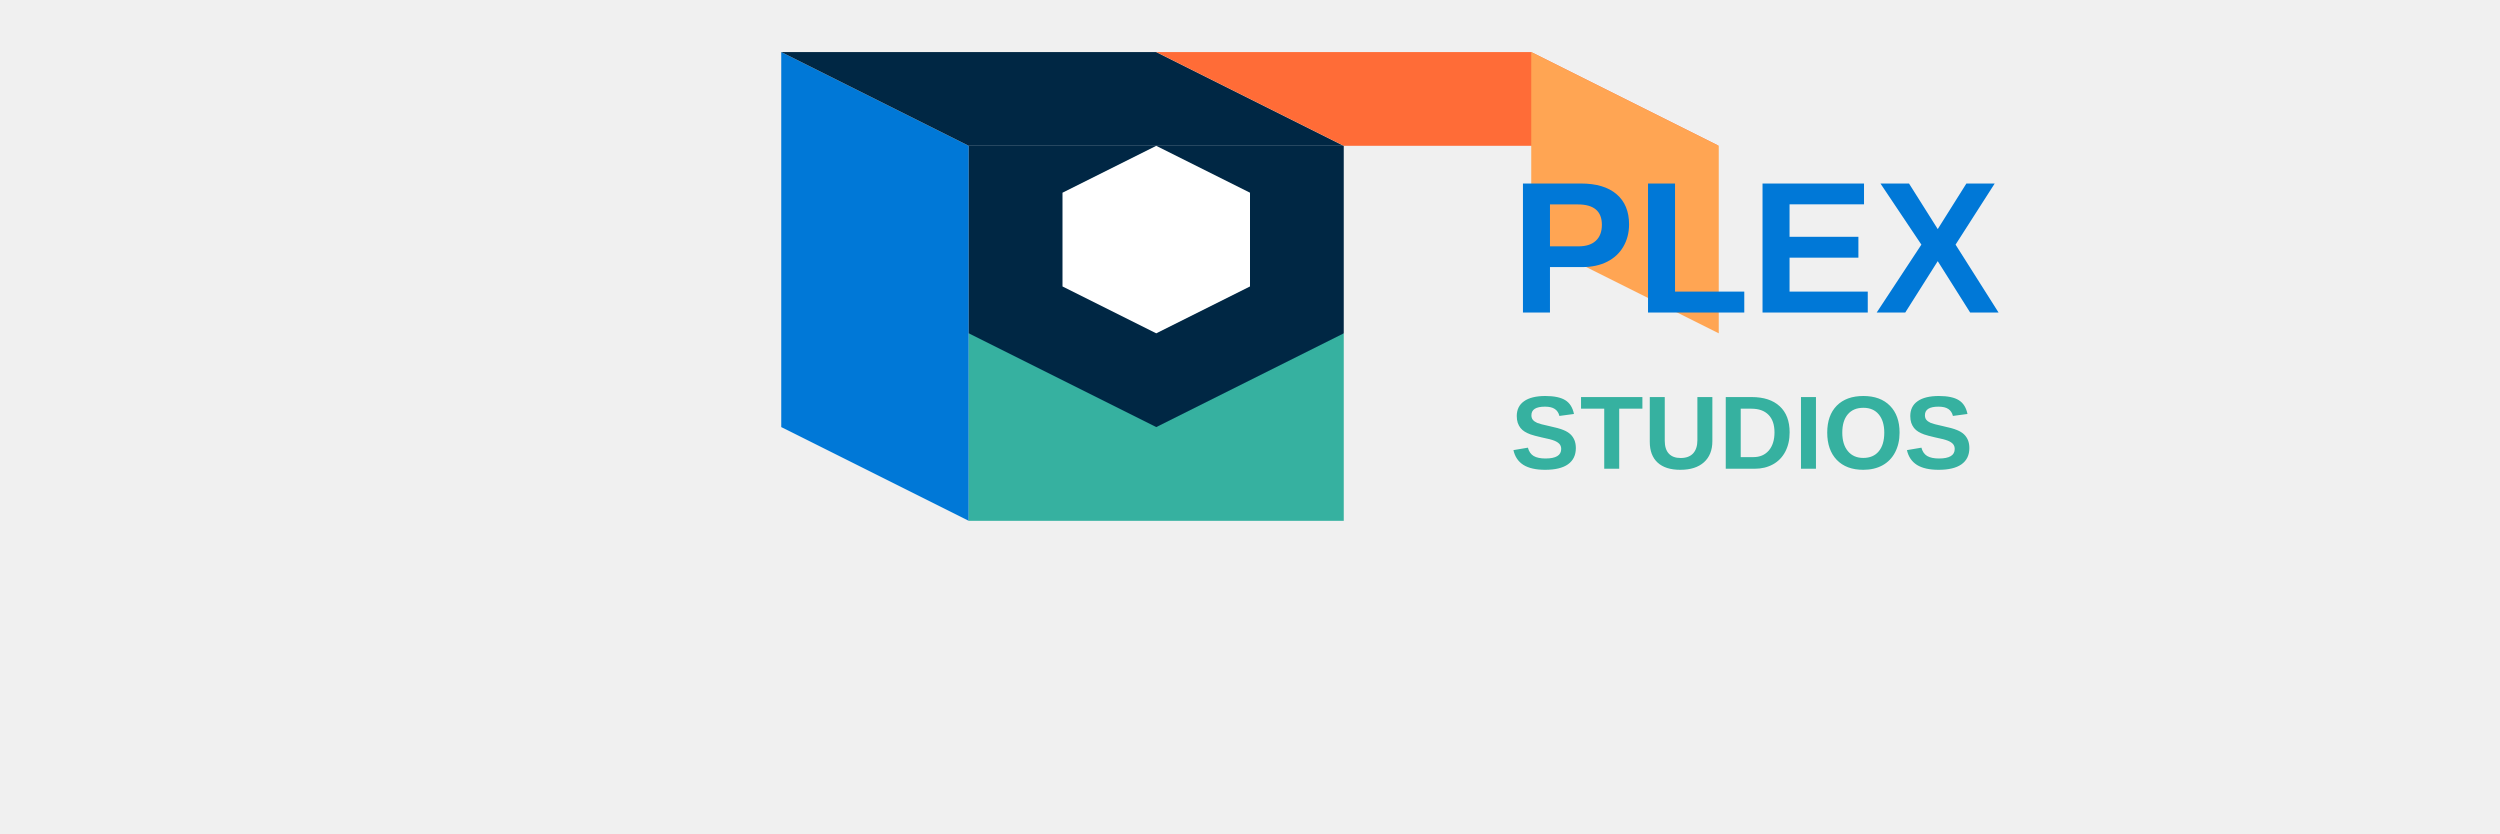
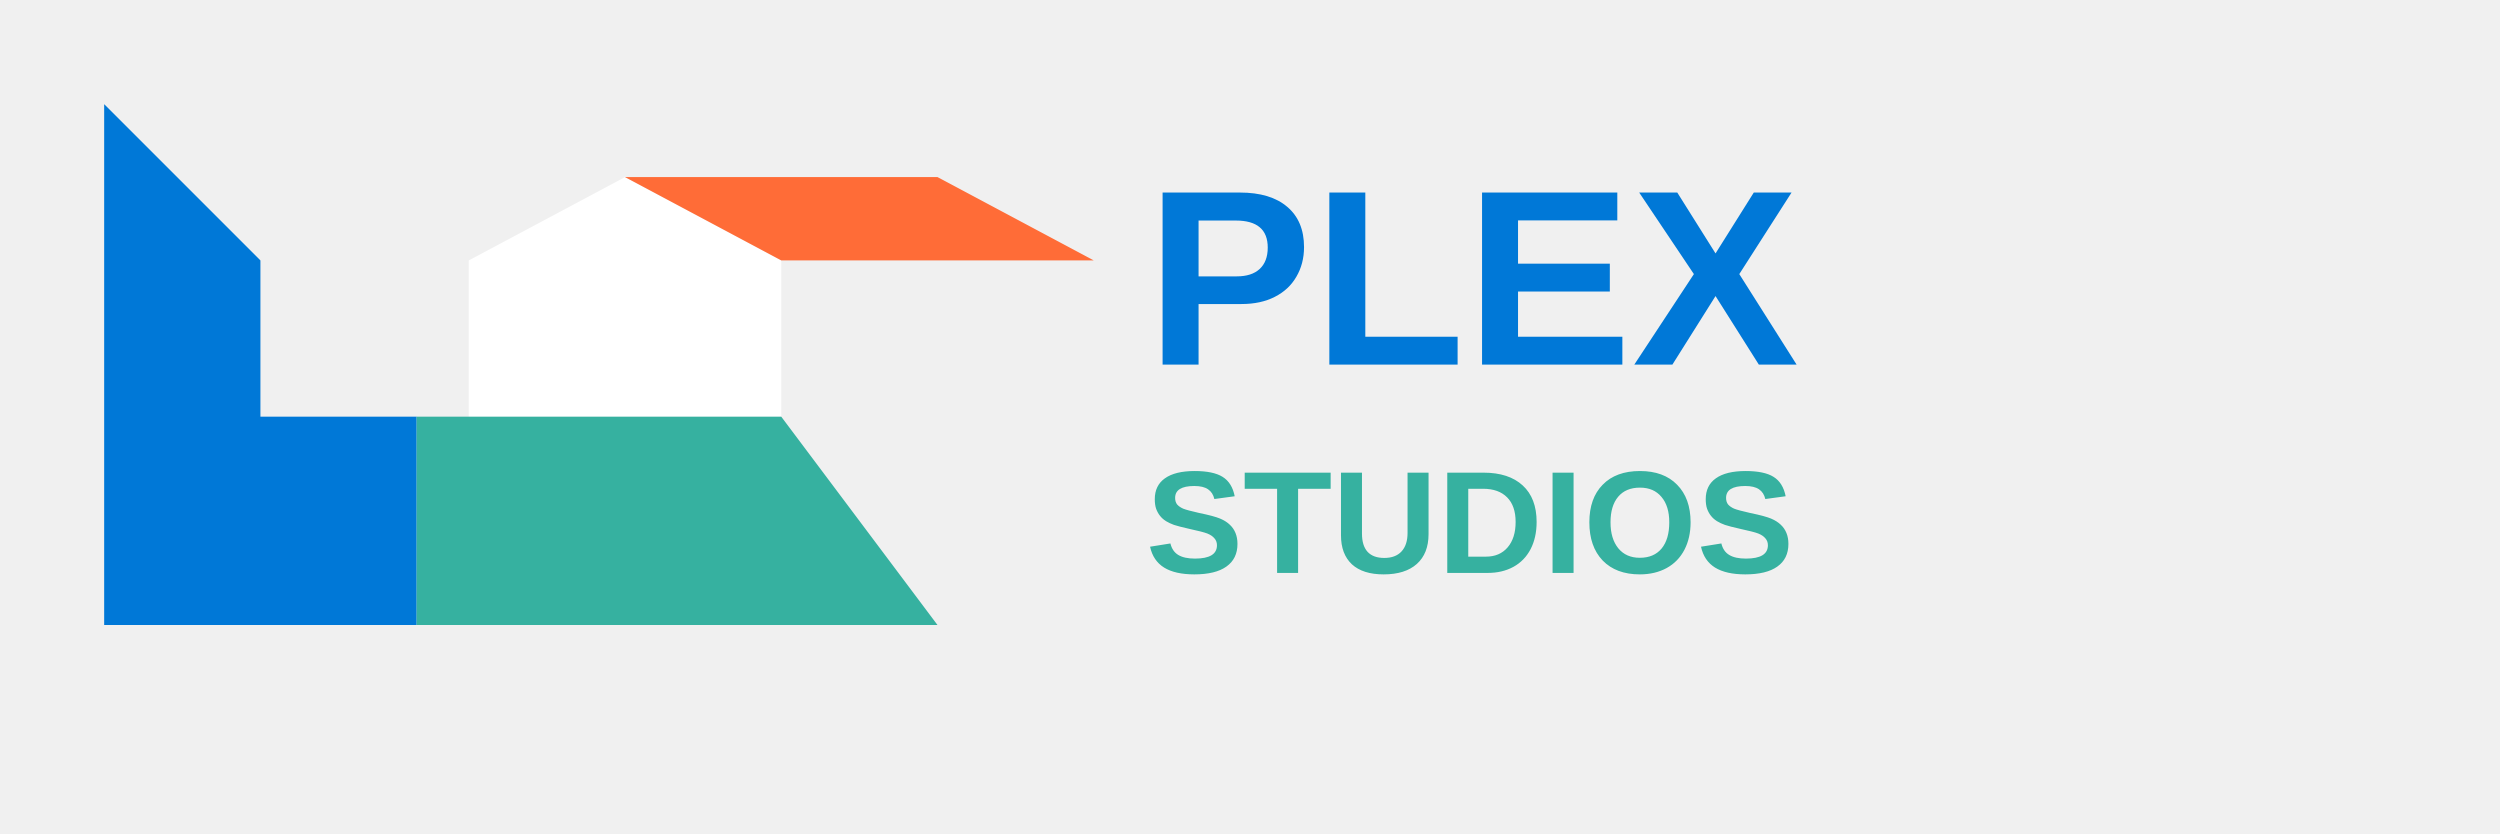
- <svg xmlns="http://www.w3.org/2000/svg" width="480" height="160" viewBox="0 0 480 160">
-   <g transform="translate(150, 10) scale(1.2)">
-     <path d="M0,0 L30,15 L30,75 L0,60 Z" fill="#0078D7" />
-     <path d="M0,0 L60,0 L90,15 L30,15 Z" fill="#002744" />
-     <path d="M60,0 L120,0 L150,15 L90,15 Z" fill="#FF6C37" />
-     <path d="M150,15 L150,45 L120,30 L120,0 L150,15 Z" fill="#FFA553" />
-     <path d="M30,75 L90,75 L90,45 L30,45 Z" fill="#36B1A0" />
-     <path d="M30,15 L90,15 L90,45 L60,60 L30,45 Z" fill="#002744" />
-     <path d="M60,15 L75,22.5 L75,37.5 L60,45 L45,37.5 L45,22.5 Z" fill="white" />
-   </g>
-   <g transform="translate(290, 60)">
-     <text font-family="Arial, sans-serif" font-weight="800" font-size="36" fill="#0078D7">PLEX</text>
-     <text y="30" font-family="Arial, sans-serif" font-weight="600" font-size="20" fill="#36B1A0">STUDIOS</text>
+ <svg xmlns="http://www.w3.org/2000/svg" width="240" height="80" viewBox="0 0 240 80">
+   <g transform="translate(10, 0)">
+     <path d="M0,10 L0,60 L30,60 L30,40 L15,40 L15,25 Z" fill="#0078D7" />
+     <path d="M35,25 L50,17 L65,25 L65,40 L50,48 L35,40 Z" fill="white" />
+     <path d="M50,17 L80,17 L95,25 L65,25 Z" fill="#FF6C37" />
+     <path d="M30,40 L30,60 L80,60 L65,40 Z" fill="#36B1A0" />
+     <text x="100" y="35" font-family="Arial, sans-serif" font-weight="700" font-size="24" fill="#0078D7">PLEX</text>
+     <text x="100" y="55" font-family="Arial, sans-serif" font-weight="600" font-size="14" fill="#36B1A0">STUDIOS</text>
  </g>
</svg>
